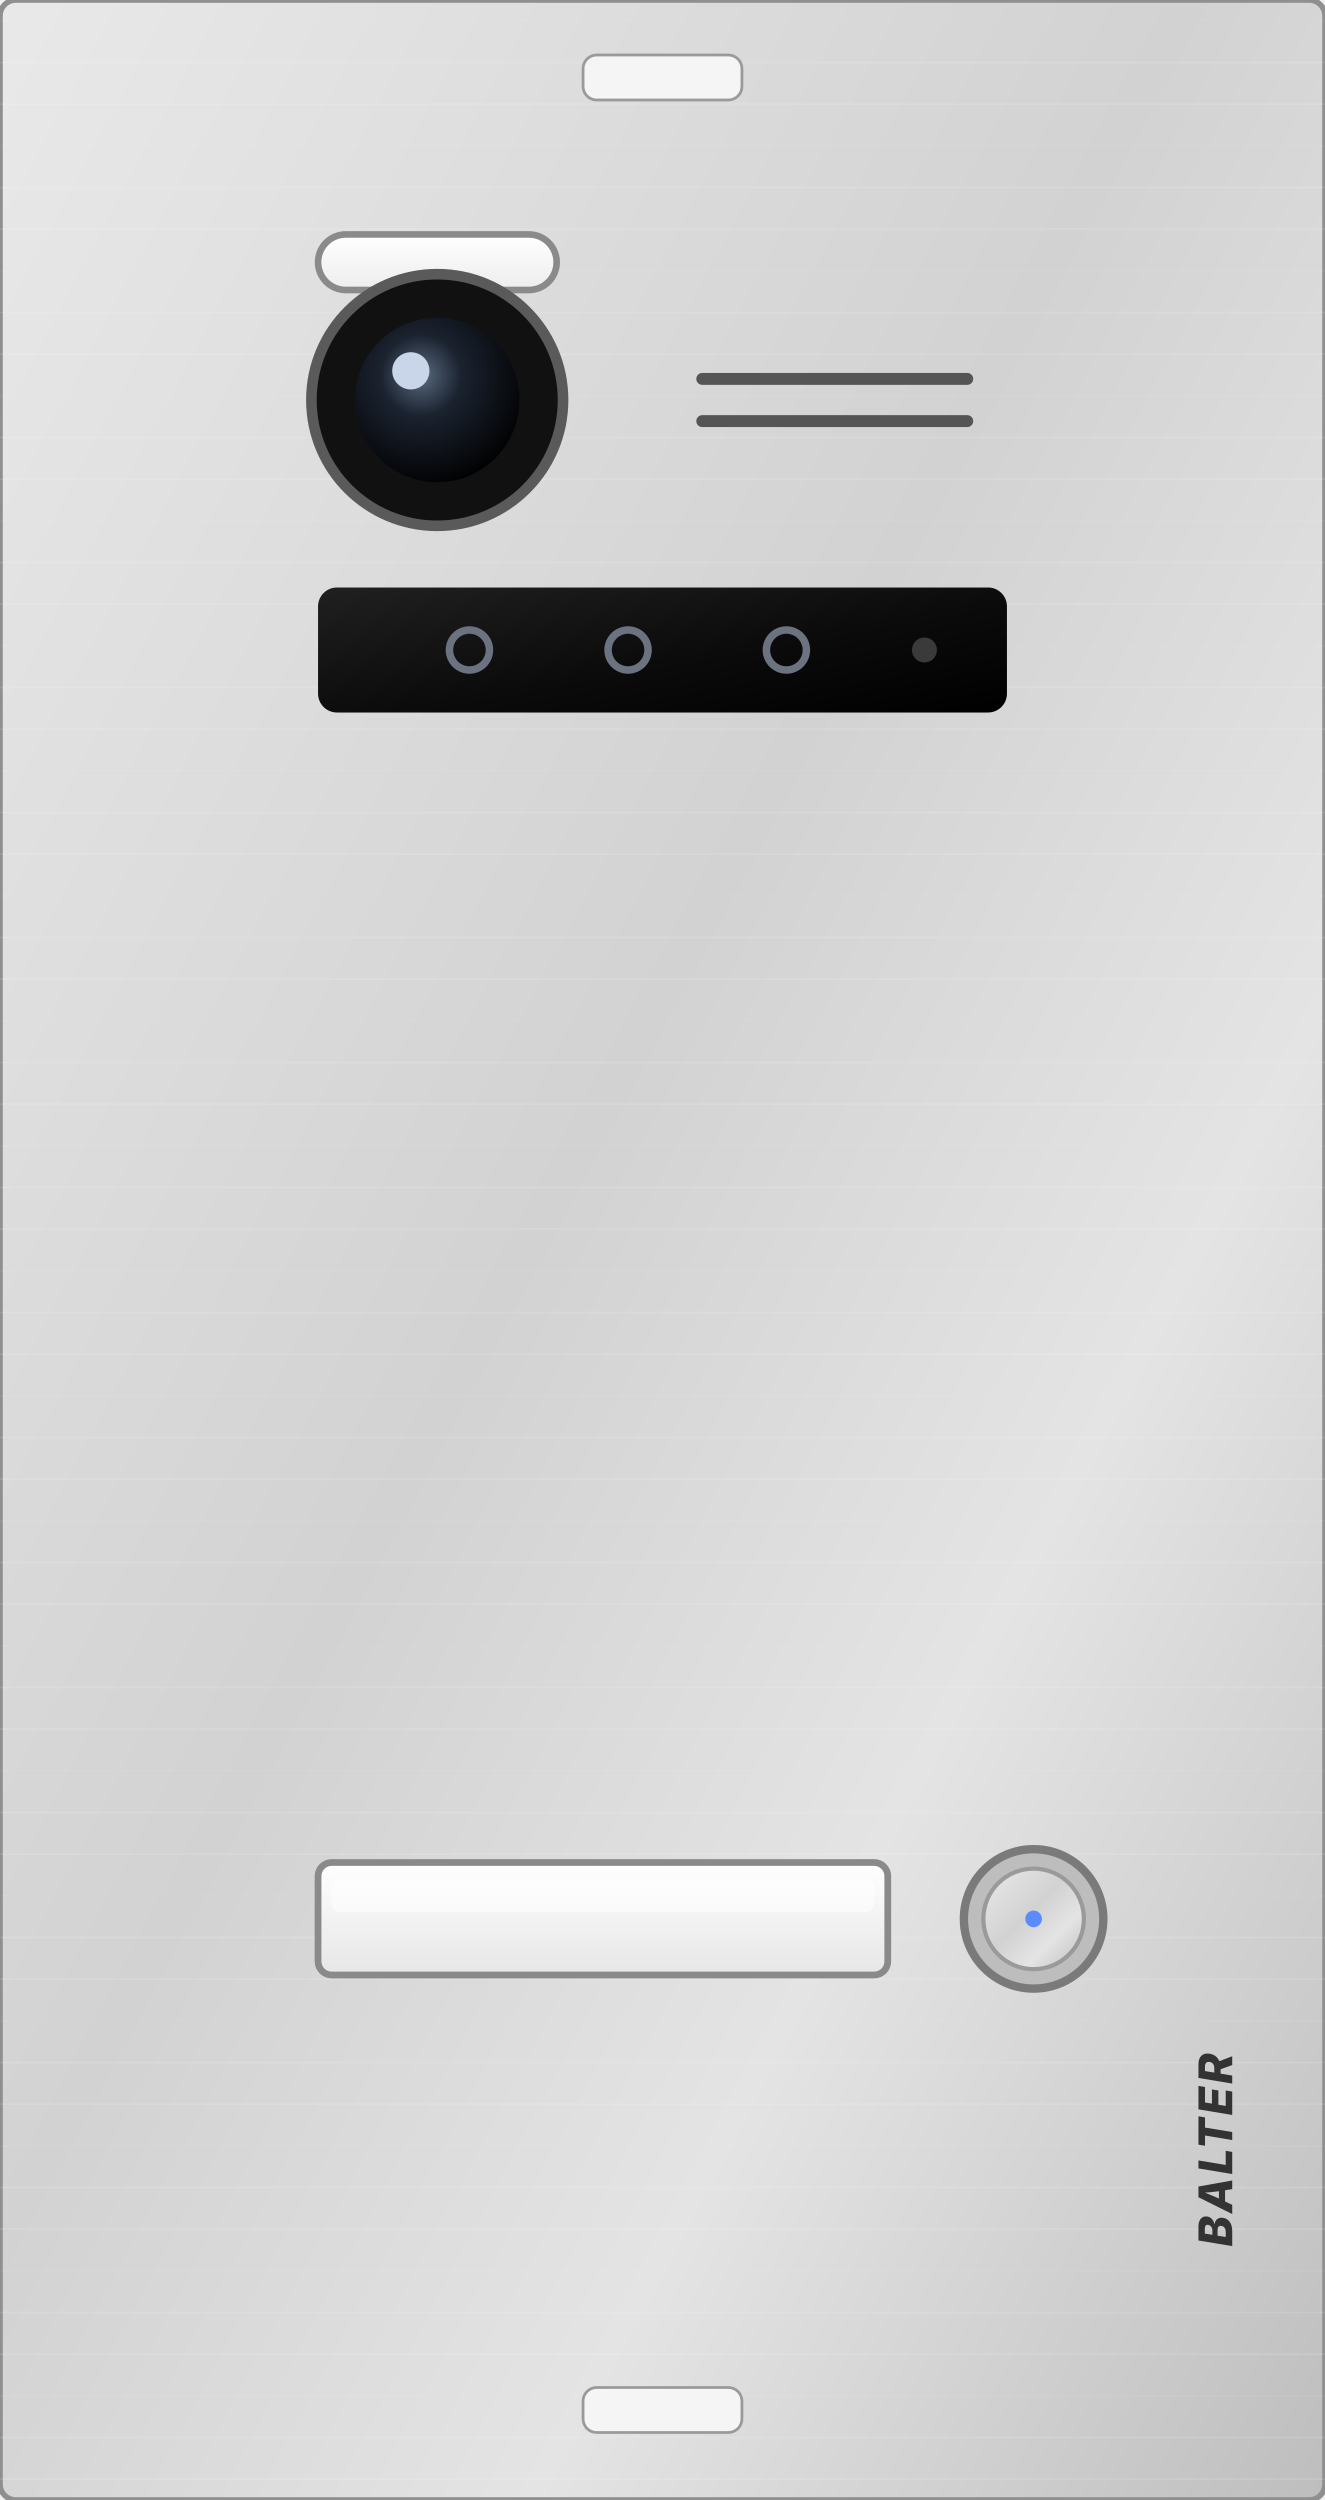
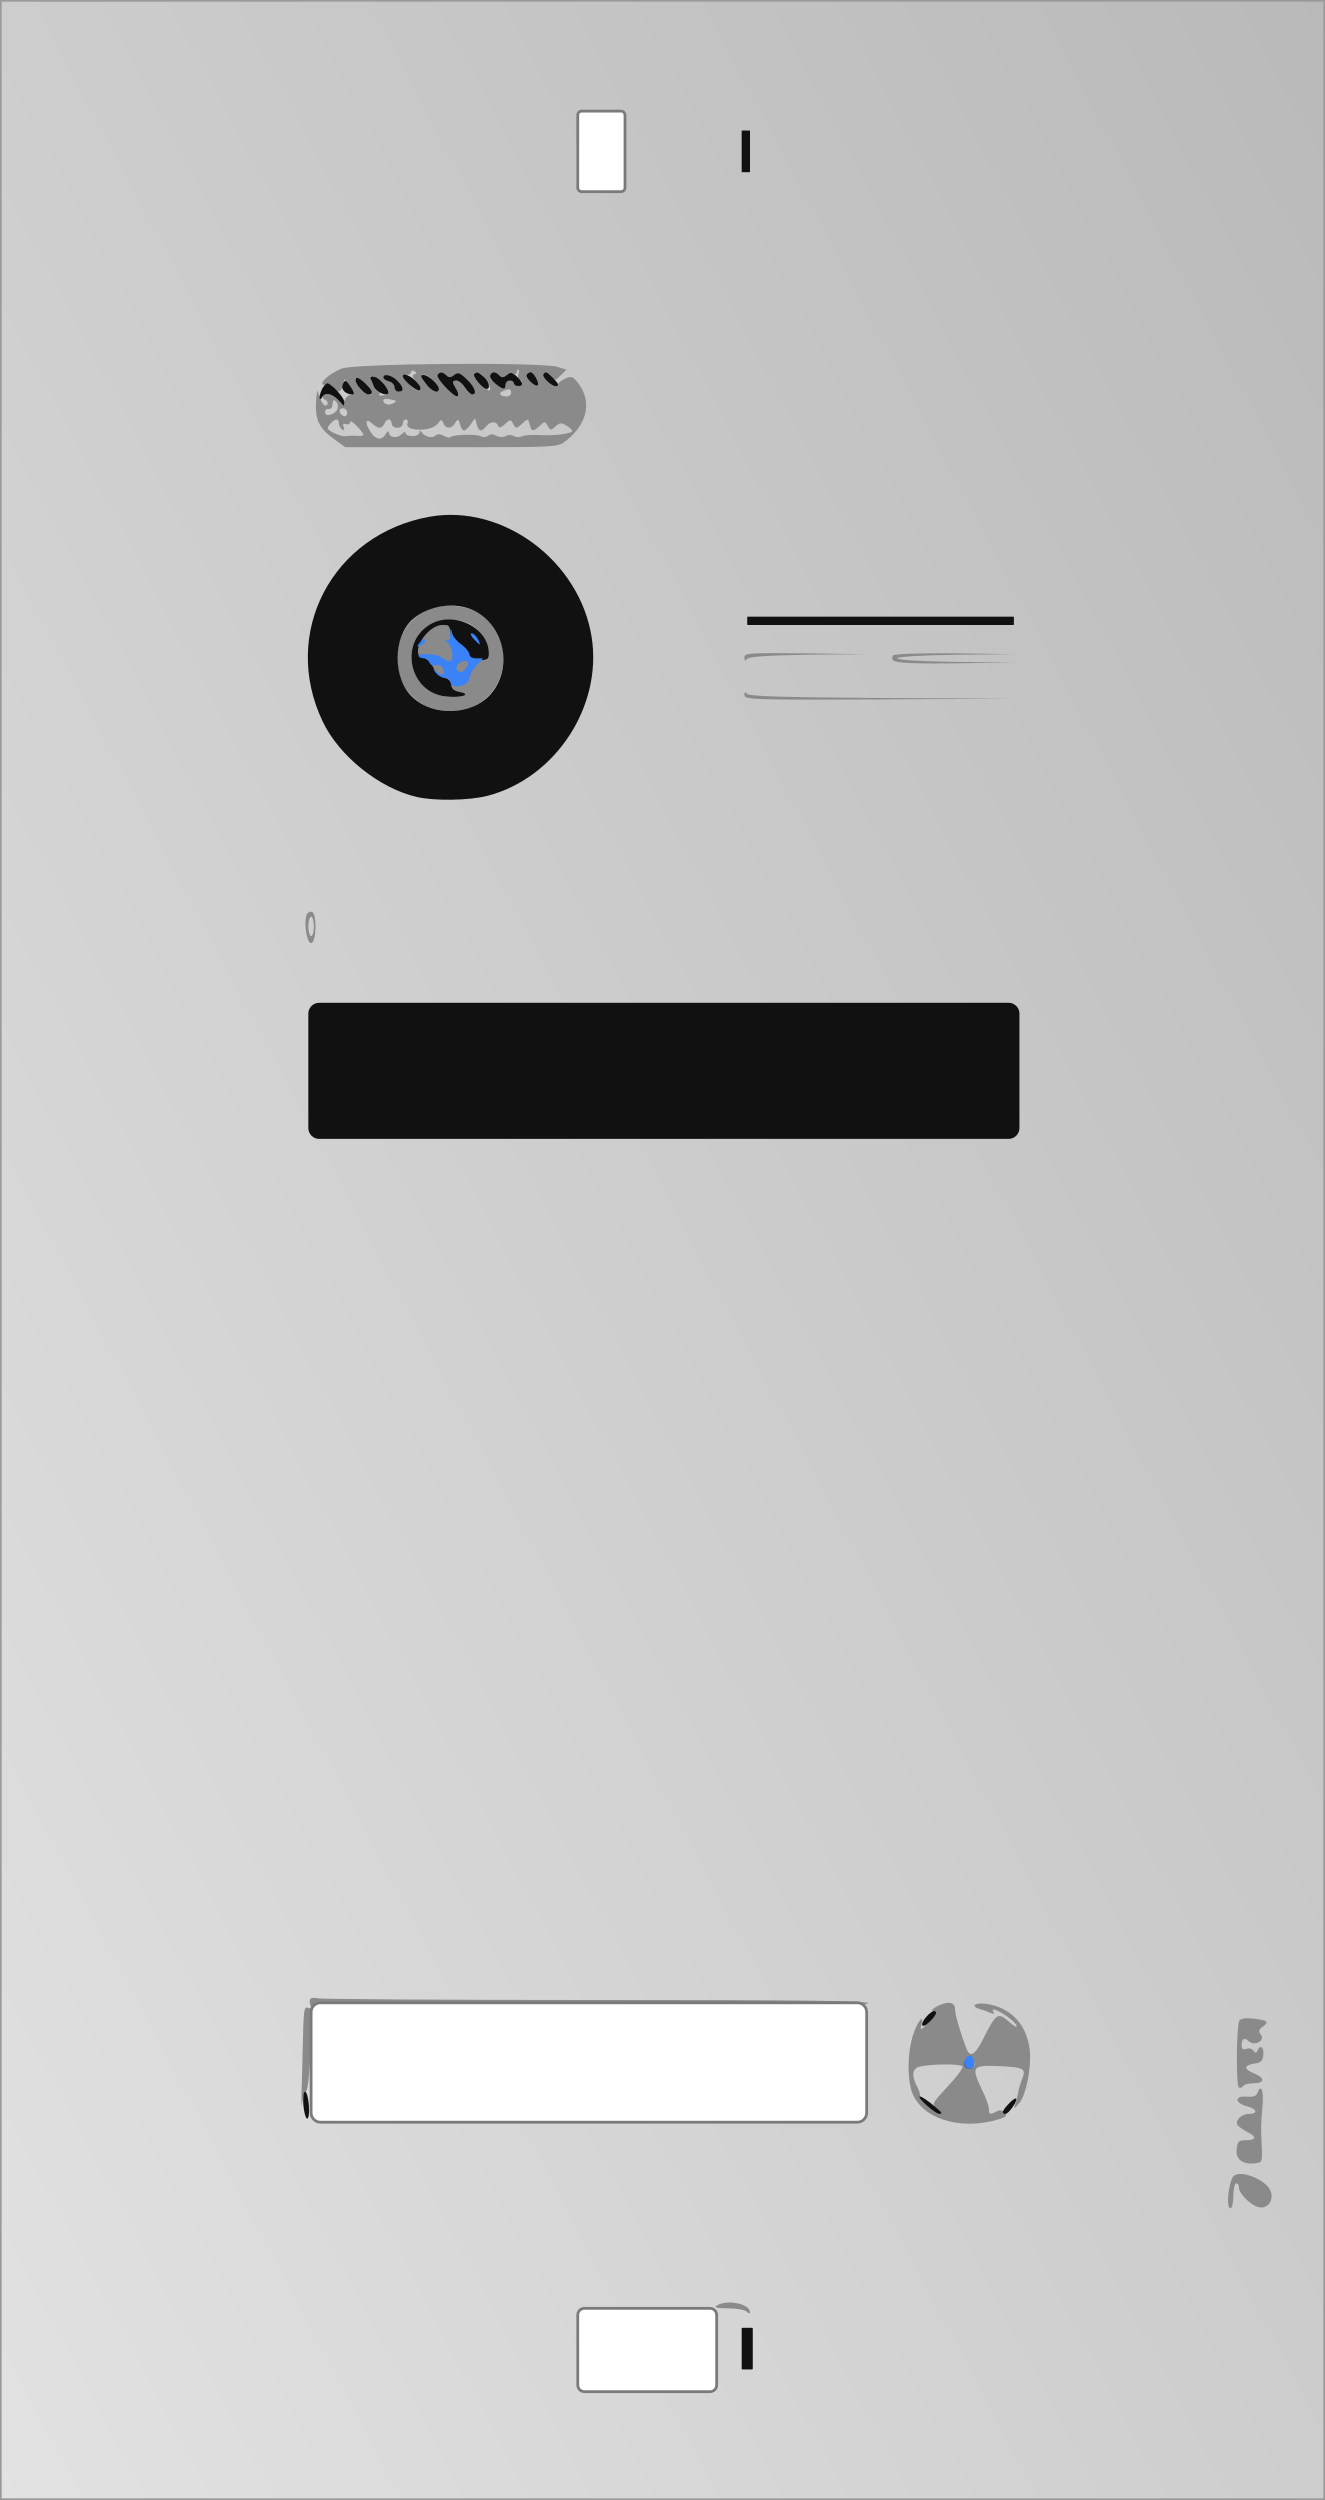
- <svg xmlns="http://www.w3.org/2000/svg" viewBox="0 0 477 900" role="img" aria-label="EVO-HD-1FAM · Video-Türstation, 1 Klingeltaster (Illustration)">
+ <svg xmlns="http://www.w3.org/2000/svg" viewBox="0 0 477 900" width="477" height="900" role="img" aria-label="EVO-HD-1FAM · Video-Türstation, 1 Klingeltaster (Illustration)">
  <defs>
    <linearGradient id="steel" x1="0" y1="0" x2="1" y2="1">
-       <stop offset="0" stop-color="#e9e9e9" />
-       <stop offset=".45" stop-color="#d2d2d2" />
-       <stop offset=".7" stop-color="#e4e4e4" />
-       <stop offset="1" stop-color="#bdbdbd" />
-     </linearGradient>
-     <linearGradient id="dark" x1="0" y1="0" x2="1" y2="1">
-       <stop offset="0" stop-color="#3a3a3a" />
-       <stop offset=".5" stop-color="#262626" />
-       <stop offset="1" stop-color="#1a1a1a" />
-     </linearGradient>
-     <linearGradient id="glass" x1="0" y1="0" x2="1" y2="1">
-       <stop offset="0" stop-color="#202020" />
-       <stop offset=".55" stop-color="#0b0b0b" />
-       <stop offset="1" stop-color="#000" />
+       <stop offset="0" stop-color="#e2e2e2" />
+       <stop offset=".5" stop-color="#cdcdcd" />
+       <stop offset="1" stop-color="#b9b9b9" />
    </linearGradient>
    <linearGradient id="white" x1="0" y1="0" x2="0" y2="1">
      <stop offset="0" stop-color="#ffffff" />
-       <stop offset="1" stop-color="#ededed" />
+       <stop offset="1" stop-color="#f0f0f0" />
    </linearGradient>
-     <linearGradient id="screen" x1="0" y1="0" x2="1" y2="1">
-       <stop offset="0" stop-color="#2a2a2a" />
-       <stop offset=".6" stop-color="#121212" />
-       <stop offset="1" stop-color="#050505" />
-     </linearGradient>
-     <radialGradient id="lens" cx=".4" cy=".35" r=".7">
-       <stop offset="0" stop-color="#5a6b80" />
-       <stop offset=".35" stop-color="#1b2330" />
-       <stop offset="1" stop-color="#000" />
-     </radialGradient>
-     <linearGradient id="plate" x1="0" y1="0" x2="0" y2="1">
-       <stop offset="0" stop-color="#ffffff" />
-       <stop offset="1" stop-color="#e6e6e6" />
+     <linearGradient id="black" x1="0" y1="0" x2="1" y2="1">
+       <stop offset="0" stop-color="#2e2e2e" />
+       <stop offset="1" stop-color="#161616" />
    </linearGradient>
  </defs>
-   <rect x="0.0" y="0.0" width="477.0" height="900.0" rx="5.7" fill="url(#steel)" stroke="#8f8f8f" stroke-width="2" />
-   <path d="M0 7.5H477" fill="none" stroke="#ffffff" stroke-width="0.6" stroke-linecap="round" stroke-linejoin="round" opacity="0.048" />
-   <path d="M0 22.5H477" fill="none" stroke="#ffffff" stroke-width="0.6" stroke-linecap="round" stroke-linejoin="round" opacity="0.12" />
-   <path d="M0 37.5H477" fill="none" stroke="#ffffff" stroke-width="0.6" stroke-linecap="round" stroke-linejoin="round" opacity="0.12" />
-   <path d="M0 52.5H477" fill="none" stroke="#ffffff" stroke-width="0.6" stroke-linecap="round" stroke-linejoin="round" opacity="0.048" />
-   <path d="M0 67.5H477" fill="none" stroke="#ffffff" stroke-width="0.6" stroke-linecap="round" stroke-linejoin="round" opacity="0.12" />
-   <path d="M0 82.5H477" fill="none" stroke="#ffffff" stroke-width="0.6" stroke-linecap="round" stroke-linejoin="round" opacity="0.12" />
-   <path d="M0 97.5H477" fill="none" stroke="#ffffff" stroke-width="0.6" stroke-linecap="round" stroke-linejoin="round" opacity="0.048" />
-   <path d="M0 112.5H477" fill="none" stroke="#ffffff" stroke-width="0.6" stroke-linecap="round" stroke-linejoin="round" opacity="0.12" />
-   <path d="M0 127.5H477" fill="none" stroke="#ffffff" stroke-width="0.6" stroke-linecap="round" stroke-linejoin="round" opacity="0.12" />
-   <path d="M0 142.5H477" fill="none" stroke="#ffffff" stroke-width="0.6" stroke-linecap="round" stroke-linejoin="round" opacity="0.048" />
-   <path d="M0 157.5H477" fill="none" stroke="#ffffff" stroke-width="0.6" stroke-linecap="round" stroke-linejoin="round" opacity="0.12" />
-   <path d="M0 172.5H477" fill="none" stroke="#ffffff" stroke-width="0.6" stroke-linecap="round" stroke-linejoin="round" opacity="0.12" />
-   <path d="M0 187.5H477" fill="none" stroke="#ffffff" stroke-width="0.6" stroke-linecap="round" stroke-linejoin="round" opacity="0.048" />
-   <path d="M0 202.5H477" fill="none" stroke="#ffffff" stroke-width="0.6" stroke-linecap="round" stroke-linejoin="round" opacity="0.12" />
-   <path d="M0 217.5H477" fill="none" stroke="#ffffff" stroke-width="0.6" stroke-linecap="round" stroke-linejoin="round" opacity="0.12" />
-   <path d="M0 232.5H477" fill="none" stroke="#ffffff" stroke-width="0.6" stroke-linecap="round" stroke-linejoin="round" opacity="0.048" />
-   <path d="M0 247.5H477" fill="none" stroke="#ffffff" stroke-width="0.6" stroke-linecap="round" stroke-linejoin="round" opacity="0.12" />
-   <path d="M0 262.5H477" fill="none" stroke="#ffffff" stroke-width="0.6" stroke-linecap="round" stroke-linejoin="round" opacity="0.12" />
-   <path d="M0 277.5H477" fill="none" stroke="#ffffff" stroke-width="0.6" stroke-linecap="round" stroke-linejoin="round" opacity="0.048" />
-   <path d="M0 292.5H477" fill="none" stroke="#ffffff" stroke-width="0.6" stroke-linecap="round" stroke-linejoin="round" opacity="0.12" />
-   <path d="M0 307.5H477" fill="none" stroke="#ffffff" stroke-width="0.6" stroke-linecap="round" stroke-linejoin="round" opacity="0.12" />
-   <path d="M0 322.5H477" fill="none" stroke="#ffffff" stroke-width="0.6" stroke-linecap="round" stroke-linejoin="round" opacity="0.048" />
-   <path d="M0 337.5H477" fill="none" stroke="#ffffff" stroke-width="0.6" stroke-linecap="round" stroke-linejoin="round" opacity="0.12" />
-   <path d="M0 352.5H477" fill="none" stroke="#ffffff" stroke-width="0.6" stroke-linecap="round" stroke-linejoin="round" opacity="0.12" />
-   <path d="M0 367.5H477" fill="none" stroke="#ffffff" stroke-width="0.6" stroke-linecap="round" stroke-linejoin="round" opacity="0.048" />
-   <path d="M0 382.5H477" fill="none" stroke="#ffffff" stroke-width="0.6" stroke-linecap="round" stroke-linejoin="round" opacity="0.12" />
-   <path d="M0 397.5H477" fill="none" stroke="#ffffff" stroke-width="0.6" stroke-linecap="round" stroke-linejoin="round" opacity="0.12" />
-   <path d="M0 412.5H477" fill="none" stroke="#ffffff" stroke-width="0.6" stroke-linecap="round" stroke-linejoin="round" opacity="0.048" />
-   <path d="M0 427.5H477" fill="none" stroke="#ffffff" stroke-width="0.6" stroke-linecap="round" stroke-linejoin="round" opacity="0.12" />
-   <path d="M0 442.5H477" fill="none" stroke="#ffffff" stroke-width="0.6" stroke-linecap="round" stroke-linejoin="round" opacity="0.12" />
-   <path d="M0 457.5H477" fill="none" stroke="#ffffff" stroke-width="0.6" stroke-linecap="round" stroke-linejoin="round" opacity="0.048" />
-   <path d="M0 472.5H477" fill="none" stroke="#ffffff" stroke-width="0.6" stroke-linecap="round" stroke-linejoin="round" opacity="0.12" />
-   <path d="M0 487.5H477" fill="none" stroke="#ffffff" stroke-width="0.6" stroke-linecap="round" stroke-linejoin="round" opacity="0.12" />
-   <path d="M0 502.5H477" fill="none" stroke="#ffffff" stroke-width="0.6" stroke-linecap="round" stroke-linejoin="round" opacity="0.048" />
-   <path d="M0 517.5H477" fill="none" stroke="#ffffff" stroke-width="0.6" stroke-linecap="round" stroke-linejoin="round" opacity="0.12" />
-   <path d="M0 532.5H477" fill="none" stroke="#ffffff" stroke-width="0.6" stroke-linecap="round" stroke-linejoin="round" opacity="0.12" />
-   <path d="M0 547.5H477" fill="none" stroke="#ffffff" stroke-width="0.6" stroke-linecap="round" stroke-linejoin="round" opacity="0.048" />
-   <path d="M0 562.5H477" fill="none" stroke="#ffffff" stroke-width="0.6" stroke-linecap="round" stroke-linejoin="round" opacity="0.12" />
-   <path d="M0 577.5H477" fill="none" stroke="#ffffff" stroke-width="0.6" stroke-linecap="round" stroke-linejoin="round" opacity="0.12" />
-   <path d="M0 592.5H477" fill="none" stroke="#ffffff" stroke-width="0.6" stroke-linecap="round" stroke-linejoin="round" opacity="0.048" />
-   <path d="M0 607.5H477" fill="none" stroke="#ffffff" stroke-width="0.6" stroke-linecap="round" stroke-linejoin="round" opacity="0.12" />
-   <path d="M0 622.5H477" fill="none" stroke="#ffffff" stroke-width="0.6" stroke-linecap="round" stroke-linejoin="round" opacity="0.12" />
-   <path d="M0 637.5H477" fill="none" stroke="#ffffff" stroke-width="0.6" stroke-linecap="round" stroke-linejoin="round" opacity="0.048" />
-   <path d="M0 652.5H477" fill="none" stroke="#ffffff" stroke-width="0.6" stroke-linecap="round" stroke-linejoin="round" opacity="0.12" />
-   <path d="M0 667.5H477" fill="none" stroke="#ffffff" stroke-width="0.6" stroke-linecap="round" stroke-linejoin="round" opacity="0.12" />
-   <path d="M0 682.5H477" fill="none" stroke="#ffffff" stroke-width="0.6" stroke-linecap="round" stroke-linejoin="round" opacity="0.048" />
-   <path d="M0 697.5H477" fill="none" stroke="#ffffff" stroke-width="0.6" stroke-linecap="round" stroke-linejoin="round" opacity="0.12" />
-   <path d="M0 712.5H477" fill="none" stroke="#ffffff" stroke-width="0.6" stroke-linecap="round" stroke-linejoin="round" opacity="0.12" />
-   <path d="M0 727.5H477" fill="none" stroke="#ffffff" stroke-width="0.6" stroke-linecap="round" stroke-linejoin="round" opacity="0.048" />
-   <path d="M0 742.5H477" fill="none" stroke="#ffffff" stroke-width="0.6" stroke-linecap="round" stroke-linejoin="round" opacity="0.12" />
-   <path d="M0 757.5H477" fill="none" stroke="#ffffff" stroke-width="0.6" stroke-linecap="round" stroke-linejoin="round" opacity="0.12" />
-   <path d="M0 772.5H477" fill="none" stroke="#ffffff" stroke-width="0.6" stroke-linecap="round" stroke-linejoin="round" opacity="0.048" />
-   <path d="M0 787.5H477" fill="none" stroke="#ffffff" stroke-width="0.6" stroke-linecap="round" stroke-linejoin="round" opacity="0.12" />
-   <path d="M0 802.5H477" fill="none" stroke="#ffffff" stroke-width="0.6" stroke-linecap="round" stroke-linejoin="round" opacity="0.12" />
-   <path d="M0 817.5H477" fill="none" stroke="#ffffff" stroke-width="0.6" stroke-linecap="round" stroke-linejoin="round" opacity="0.048" />
-   <path d="M0 832.5H477" fill="none" stroke="#ffffff" stroke-width="0.6" stroke-linecap="round" stroke-linejoin="round" opacity="0.12" />
-   <path d="M0 847.5H477" fill="none" stroke="#ffffff" stroke-width="0.6" stroke-linecap="round" stroke-linejoin="round" opacity="0.12" />
-   <path d="M0 862.5H477" fill="none" stroke="#ffffff" stroke-width="0.6" stroke-linecap="round" stroke-linejoin="round" opacity="0.048" />
-   <path d="M0 877.5H477" fill="none" stroke="#ffffff" stroke-width="0.6" stroke-linecap="round" stroke-linejoin="round" opacity="0.12" />
-   <path d="M0 892.5H477" fill="none" stroke="#ffffff" stroke-width="0.6" stroke-linecap="round" stroke-linejoin="round" opacity="0.12" />
-   <rect x="209.9" y="19.8" width="57.2" height="16.2" rx="4.9" fill="#f5f5f5" stroke="#9a9a9a" stroke-width="1" />
-   <rect x="209.9" y="859.5" width="57.2" height="16.2" rx="4.9" fill="#f5f5f5" stroke="#9a9a9a" stroke-width="1" />
-   <text x="443.6" y="774.0" font-family="Inter,Arial,sans-serif" font-size="16.7" font-weight="800" fill="#333" text-anchor="middle" transform="rotate(-90 443.6 774.0)" font-style="italic" letter-spacing="1">BALTER</text>
-   <rect x="114.5" y="84.4" width="85.9" height="20.0" rx="10.0" fill="url(#white)" stroke="#8a8a8a" stroke-width="2.385" />
-   <circle cx="157.4" cy="144.0" r="45.3" fill="#111" stroke="#5a5a5a" stroke-width="3.816" />
-   <circle cx="157.4" cy="144.0" r="29.6" fill="url(#lens)" />
-   <circle cx="147.9" cy="133.5" r="6.7" fill="#c9d6ea" />
-   <path d="M252.81 136.4H348.21" fill="none" stroke="#555" stroke-width="4.293" stroke-linecap="round" stroke-linejoin="round" />
-   <path d="M252.81 151.6H348.21" fill="none" stroke="#555" stroke-width="4.293" stroke-linecap="round" stroke-linejoin="round" />
-   <rect x="114.5" y="211.5" width="248.0" height="45.0" rx="6.8" fill="url(#glass)" />
-   <circle cx="169.0" cy="234.0" r="7.2" fill="none" stroke="#6b7280" stroke-width="2.7" />
-   <circle cx="226.1" cy="234.0" r="7.2" fill="none" stroke="#6b7280" stroke-width="2.7" />
-   <circle cx="283.1" cy="234.0" r="7.2" fill="none" stroke="#6b7280" stroke-width="2.7" />
-   <circle cx="332.8" cy="234.0" r="4.5" fill="#3a3a3a" />
-   <rect x="114.5" y="670.5" width="205.1" height="40.5" rx="4.9" fill="url(#plate)" stroke="#8a8a8a" stroke-width="2.43" />
-   <rect x="119.3" y="676.2" width="195.4" height="12.2" rx="3.2" fill="#fff" opacity=".55" />
-   <circle cx="372.1" cy="690.8" r="25.1" fill="#bdbdbd" stroke="#7a7a7a" stroke-width="3.013" />
-   <circle cx="372.1" cy="690.8" r="18.1" fill="url(#steel)" stroke="#9a9a9a" stroke-width="1.507" />
-   <circle cx="372.1" cy="690.8" r="3.0" fill="#5b8cff" />
+   <path transform="translate(0,900) scale(0.1,-0.1)" d="M0 4500 l0 -4500 2385 0 2385 0 0 4500 0 4500 -2385 0 -2385 0 0 -4500z" fill="url(#steel)" fill-rule="evenodd" stroke="#9a9a9a" stroke-width="1.2" vector-effect="non-scaling-stroke" />
+   <path transform="translate(0,900) scale(0.1,-0.1)" d="M1230 7673 c-38 -16 -70 -41 -70 -54 0 -5 6 -6 13 -3 8 3 20 -2 27 -11 17 -21 27 -19 34 8 l6 22 19 -25 c20 -25 20 -25 0 -32 -10 -4 -19 -15 -19 -25 -1 -16 -2 -16 -13 -3 -22 26 -55 41 -63 28 -4 -7 -2 -14 4 -16 14 -4 16 -22 3 -22 -5 0 -14 12 -19 28 l-10 27 -3 -25 c-7 -78 6 -109 63 -150 l41 -30 382 0 c381 0 382 0 411 22 80 62 97 144 43 212 -17 21 -22 23 -44 13 -14 -7 -25 -15 -25 -19 0 -14 -20 -8 -41 11 -14 13 -17 21 -9 26 6 4 17 -1 24 -11 12 -16 14 -16 34 4 l21 21 -31 10 c-52 18 -734 13 -778 -6z m261 -21 c-9 -3 -6 -11 9 -27 15 -16 18 -25 10 -30 -6 -4 -22 5 -36 20 -28 30 -29 35 -9 35 8 0 15 5 15 11 0 5 5 7 12 3 9 -6 9 -9 -1 -12z m376 3 c-4 -8 -2 -17 3 -20 15 -9 12 -25 -5 -25 -8 0 -15 5 -15 10 0 6 -7 10 -15 10 -8 0 -15 -7 -15 -15 0 -20 -10 -18 -39 6 -18 15 -21 23 -13 31 8 8 15 8 27 -2 12 -10 18 -10 30 0 8 6 19 9 25 5 5 -3 10 -1 10 4 0 6 3 11 6 11 3 0 4 -7 1 -15z m-259 -7 c8 -8 15 -8 27 2 13 11 20 9 45 -15 30 -28 39 -55 20 -55 -5 0 -17 11 -26 25 -9 14 -23 25 -30 25 -17 0 -17 -5 -2 -30 7 -10 9 -22 6 -26 -10 -9 -80 65 -73 76 8 13 19 12 33 -2z m134 -5 c21 -25 31 -56 15 -47 -26 15 -56 47 -51 55 8 14 19 11 36 -8z m188 -4 c7 -11 9 -23 6 -26 -8 -9 -47 28 -40 38 9 15 23 10 34 -12z m-548 -23 c23 -27 22 -33 -2 -39 -11 -3 -18 -1 -14 4 3 5 1 9 -4 9 -5 0 -12 8 -16 18 -3 9 -9 23 -12 30 -9 19 28 3 48 -22z m48 14 c24 -24 26 -40 5 -40 -8 0 -15 7 -15 16 0 9 -9 18 -20 21 -11 3 -20 9 -20 14 0 16 30 9 50 -11z m130 0 c11 -11 20 -24 20 -30 0 -20 -27 -9 -48 20 -27 36 -5 43 28 10z m-243 -12 c13 -12 23 -25 23 -30 0 -17 -29 -7 -44 14 -29 42 -16 51 21 16z m523 -32 c0 -9 -9 -14 -20 -13 -22 1 -27 13 -7 20 21 9 27 7 27 -7z m-424 -38 c-16 -9 -36 -3 -36 11 0 5 12 6 26 3 22 -4 24 -6 10 -14z m-201 -20 c-8 -21 -45 -31 -45 -12 0 8 5 13 12 12 7 -2 13 3 14 10 1 6 2 15 3 19 0 4 6 2 11 -3 6 -6 8 -18 5 -26z m35 -14 c0 -9 -5 -14 -12 -12 -18 6 -21 28 -4 28 9 0 16 -7 16 -16z m-30 -38 c0 -8 5 -18 12 -22 7 -5 9 -2 5 9 -4 11 -2 14 9 10 7 -3 14 0 14 7 0 7 11 1 25 -14 31 -34 31 -37 -2 -35 -16 1 -32 0 -38 -1 -14 -4 -65 18 -65 28 0 10 22 32 32 32 4 0 8 -6 8 -14z m147 -16 c6 0 13 7 17 15 3 8 10 15 16 15 5 0 10 -7 10 -15 0 -8 9 -15 20 -15 11 0 20 7 20 15 0 8 5 15 11 15 6 0 9 -7 6 -14 -12 -30 87 -31 109 -1 12 16 14 17 20 2 8 -22 30 -22 43 1 10 15 11 15 17 -5 3 -13 10 -23 15 -23 4 0 15 10 24 23 l15 22 6 -22 c7 -27 17 -29 34 -8 15 18 37 20 43 3 3 -10 10 -8 25 5 19 18 21 18 30 0 10 -17 11 -17 32 2 21 19 21 19 27 -3 7 -27 11 -27 36 -5 18 17 19 17 29 0 9 -17 11 -17 28 -2 15 14 21 14 39 3 12 -7 21 -16 21 -20 0 -9 -68 -18 -122 -14 -26 1 -53 -1 -60 -5 -6 -4 -19 -4 -28 1 -9 5 -22 5 -30 0 -8 -5 -22 -4 -33 1 -12 7 -22 7 -30 0 -7 -5 -18 -6 -25 -2 -14 9 -99 7 -109 -2 -3 -4 -15 -2 -25 4 -14 7 -23 8 -30 1 -11 -11 -39 -5 -50 12 -5 7 -8 7 -8 -1 0 -7 -11 -13 -25 -13 -14 0 -25 5 -25 11 0 6 -7 4 -15 -5 -17 -16 -45 -11 -45 8 0 6 -5 3 -11 -6 -14 -24 -35 -22 -53 4 -23 33 -21 56 2 35 10 -10 23 -17 29 -17z M1535 6803 c-70 -37 -105 -95 -105 -173 0 -113 79 -190 195 -190 199 0 261 270 83 361 -46 23 -131 24 -173 2z m162 -53 c35 -21 63 -66 63 -103 0 -20 -5 -23 -35 -24 -19 -1 -35 4 -35 9 0 6 -8 8 -19 5 -21 -5 -46 19 -47 46 -3 66 -4 67 -30 67 -59 0 -123 -110 -69 -118 11 -2 27 -17 35 -35 9 -19 25 -34 40 -37 16 -4 25 -13 25 -25 0 -14 9 -22 30 -26 47 -9 5 -23 -52 -16 -127 14 -167 187 -60 256 42 27 112 27 154 1z M2680 6633 c0 -13 3 -14 8 -6 6 9 65 13 217 16 l210 2 -217 3 c-202 2 -218 1 -218 -15z M3215 6640 c-16 -26 14 -30 223 -28 l217 3 -212 2 c-128 2 -213 7 -213 13 0 6 85 11 213 13 l212 2 -217 3 c-136 1 -219 -2 -223 -8z M2680 6498 c0 -17 29 -18 488 -16 l487 3 -479 2 c-369 3 -482 6 -488 16 -5 8 -8 7 -8 -5z M1104 5707 c-11 -29 0 -102 16 -102 19 0 22 106 3 112 -7 3 -16 -2 -19 -10z m26 -42 c0 -19 -4 -35 -10 -35 -5 0 -10 16 -10 35 0 19 5 35 10 35 6 0 10 -16 10 -35z M2902 5148 c3 -77 5 -83 26 -86 25 -4 30 13 6 22 -14 5 -16 18 -12 76 4 56 2 70 -9 70 -11 0 -13 -17 -11 -82z M1118 1805 c-4 -4 -4 -14 -1 -23 5 -11 2 -14 -8 -10 -12 5 -15 -7 -17 -61 -1 -36 -3 -124 -5 -196 -3 -71 -2 -112 0 -90 2 22 9 43 15 46 6 4 13 69 17 155 l6 149 997 0 c789 0 999 3 1003 13 3 9 -196 12 -978 12 -540 0 -991 3 -1002 6 -11 3 -23 2 -27 -1z M3371 1776 c-17 -10 -20 -15 -10 -19 10 -3 6 -13 -18 -38 -29 -29 -31 -30 -26 -9 12 47 -17 9 -32 -42 -17 -59 -19 -137 -5 -190 29 -103 173 -151 317 -107 26 8 30 13 20 24 -8 8 -18 10 -29 4 -24 -13 -28 -11 -28 9 0 10 -11 42 -26 71 -38 81 -34 87 61 83 93 -4 100 -9 84 -48 -6 -16 -13 -38 -14 -49 -2 -11 -6 -29 -10 -40 -6 -19 -5 -19 13 2 26 29 46 131 39 194 -11 91 -67 151 -155 165 -42 6 -61 -8 -24 -19 9 -2 26 -8 36 -13 14 -5 17 -4 12 4 -5 8 -1 10 11 5 27 -10 73 -46 73 -57 0 -5 -10 0 -22 11 -46 41 -50 39 -99 -58 -27 -54 -46 -67 -58 -38 -23 58 -43 126 -43 147 0 26 -28 29 -67 8z m135 -197 c10 -17 -13 -36 -27 -22 -12 12 -4 33 11 33 5 0 12 -5 16 -11z m-41 -18 c3 -6 -21 -38 -54 -73 -58 -63 -58 -63 -37 -80 11 -9 16 -17 9 -18 -17 0 -74 50 -71 64 1 6 -3 20 -9 31 -22 41 -20 68 7 75 41 10 148 11 155 1z M4462 1726 c-11 -14 -13 -234 -2 -241 5 -3 11 -1 15 5 3 5 19 10 35 10 44 0 46 19 4 36 -39 16 -36 30 6 36 19 2 26 10 28 31 3 27 -12 38 -21 15 -4 -10 -7 -10 -15 0 -5 7 -16 10 -25 6 -13 -4 -17 -1 -17 15 0 21 10 27 24 14 22 -22 63 1 44 24 -8 10 -6 17 8 27 24 18 19 22 -33 29 -26 3 -46 1 -51 -7z M4526 1464 c-4 -10 -16 -14 -38 -12 -44 4 -44 -23 0 -34 37 -10 43 -28 8 -28 -26 0 -51 -24 -41 -40 3 -5 20 -17 37 -26 34 -17 30 -29 -10 -29 -23 0 -27 -5 -30 -32 -4 -37 22 -56 66 -51 26 3 27 4 24 63 -3 78 -3 70 3 143 5 58 -5 83 -19 46z M4440 1165 c-17 -21 -27 -115 -11 -115 6 0 11 18 11 45 0 25 5 45 10 45 6 0 10 -6 10 -14 0 -23 42 -65 72 -72 30 -7 54 23 43 56 -13 42 -112 82 -135 55z M2580 700 c-11 -7 1 -10 41 -10 30 0 60 -5 67 -12 7 -7 12 -8 12 -2 0 31 -84 47 -120 24z" fill="#8a8a8a" fill-rule="evenodd" />
+   <rect x="267" y="47" width="3" height="15" rx="0.2" fill="#111111" />
+   <rect x="269" y="222" width="96" height="3" rx="0.2" fill="#111111" />
+   <rect x="111" y="361" width="256" height="49" rx="3.9" fill="#111111" />
+   <rect x="267" y="838" width="4" height="15" rx="0.3" fill="#111111" />
+   <path transform="translate(0,900) scale(0.1,-0.1)" d="M1575 7650 c-7 -11 63 -85 73 -76 3 4 1 16 -6 26 -15 25 -15 30 2 30 7 0 21 -11 30 -25 9 -14 21 -25 26 -25 19 0 10 27 -20 55 -25 24 -32 26 -45 15 -12 -10 -19 -10 -27 -2 -14 14 -25 15 -33 2z M1707 7653 c-8 -7 31 -53 45 -53 15 0 8 27 -10 43 -21 19 -26 20 -35 10z M1765 7650 c-4 -6 4 -19 17 -30 28 -23 38 -25 38 -5 0 8 7 15 15 15 8 0 15 -4 15 -10 0 -5 7 -10 15 -10 21 0 19 13 -5 35 -16 15 -22 16 -35 5 -12 -10 -19 -10 -27 -2 -15 15 -25 15 -33 2z M1896 7651 c-7 -10 32 -47 40 -38 7 7 -14 47 -26 47 -5 0 -11 -4 -14 -9z M1956 7652 c-6 -9 29 -42 44 -42 15 0 12 8 -10 30 -22 22 -27 24 -34 12z M1334 7637 c3 -7 9 -20 12 -29 6 -17 41 -34 51 -25 9 9 -27 55 -48 60 -13 4 -18 1 -15 -6z M1380 7641 c0 -5 9 -11 20 -14 11 -3 20 -12 20 -21 0 -9 7 -16 15 -16 21 0 19 16 -5 40 -20 20 -50 27 -50 11z M1450 7646 c0 -14 51 -57 60 -51 8 5 4 15 -11 31 -20 21 -49 33 -49 20z M1532 7620 c21 -29 48 -40 48 -20 0 15 -38 50 -55 50 -13 0 -11 -6 7 -30z M1280 7632 c0 -16 32 -52 46 -52 20 0 17 13 -9 38 -24 23 -37 28 -37 14z M1233 7614 c-6 -16 12 -34 35 -34 9 0 8 7 -4 25 -19 29 -23 30 -31 9z M1160 7601 c-13 -26 -13 -52 1 -29 11 19 40 9 66 -22 11 -13 12 -13 13 2 0 16 -47 68 -62 68 -4 0 -12 -9 -18 -19z M1548 7140 c-352 -62 -539 -419 -386 -738 59 -124 204 -240 338 -271 66 -15 187 -13 255 4 245 64 414 322 375 571 -43 274 -319 480 -582 434z m160 -339 c112 -57 140 -213 54 -305 -67 -71 -201 -75 -275 -8 -74 67 -74 219 -1 283 59 51 155 64 222 30z M1543 6749 c-107 -69 -67 -242 60 -256 57 -7 99 7 52 16 -21 4 -30 12 -30 26 0 12 -9 21 -25 25 -15 3 -31 18 -40 37 -8 18 -24 33 -35 35 -54 8 10 118 69 118 26 0 27 -1 30 -67 1 -27 26 -51 47 -46 11 3 19 1 19 -5 0 -5 16 -10 35 -9 30 1 35 4 35 24 0 96 -131 158 -217 102z M1710 5225 c-7 -9 -16 -32 -20 -53 -4 -20 -11 -49 -15 -64 -6 -24 -4 -28 14 -28 12 0 30 -6 41 -12 15 -10 22 -10 32 0 6 6 23 12 36 12 21 0 23 3 17 28 -4 15 -11 44 -15 64 -9 47 -26 68 -55 68 -12 0 -28 -7 -35 -15z M3337 1742 c-28 -30 -20 -49 8 -22 25 24 32 40 17 40 -5 0 -16 -8 -25 -18z M3474 1579 c-10 -17 13 -36 27 -22 12 12 4 33 -11 33 -5 0 -12 -5 -16 -11z M1092 1423 c2 -25 8 -48 13 -50 6 -2 9 17 7 47 -2 27 -8 50 -14 50 -5 0 -8 -21 -6 -47z M3310 1451 c0 -11 58 -61 71 -61 15 0 11 5 -31 39 -22 17 -40 28 -40 22z M3632 1427 c-24 -25 -28 -37 -12 -37 11 0 45 48 38 55 -2 3 -14 -5 -26 -18z" fill="#111111" fill-rule="evenodd" />
+   <rect x="208" y="40" width="17" height="29" rx="1.4" fill="#ffffff" stroke="#7a7a7a" stroke-width="1" vector-effect="non-scaling-stroke" />
+   <rect x="112" y="721" width="200" height="43" rx="3.4" fill="#ffffff" stroke="#7a7a7a" stroke-width="1" vector-effect="non-scaling-stroke" />
+   <rect x="208" y="831" width="50" height="30" rx="2.4" fill="#ffffff" stroke="#7a7a7a" stroke-width="1" vector-effect="non-scaling-stroke" />
+   <path transform="translate(0,900) scale(0.1,-0.1)" d="M1621 6717 c-1 -19 -5 -26 -13 -22 -7 4 -6 1 2 -7 20 -18 26 -68 8 -68 -8 0 -20 6 -27 13 -13 13 -92 17 -84 5 2 -5 11 -8 19 -8 8 0 17 -7 20 -15 4 -10 13 -13 24 -10 11 3 20 -1 24 -11 9 -24 0 -29 -21 -13 -16 13 -17 12 -4 -3 7 -10 22 -18 32 -18 9 0 19 -8 21 -18 4 -26 68 -10 68 17 0 10 11 30 25 45 l24 26 -24 0 c-15 0 -25 6 -25 14 0 8 -13 24 -29 36 -16 11 -32 30 -34 43 -4 18 -5 17 -6 -6z m59 -117 c-11 -20 -22 -25 -33 -14 -11 11 5 34 24 34 17 0 18 -3 9 -20z M1705 6700 c10 -11 20 -20 22 -20 2 0 -1 9 -7 20 -6 11 -16 20 -22 20 -6 0 -3 -9 7 -20z M1510 6685 c-11 -13 -10 -14 4 -9 9 3 16 10 16 15 0 13 -6 11 -20 -6z M3473 1584 c-8 -21 13 -42 28 -27 13 13 5 43 -11 43 -6 0 -13 -7 -17 -16z" fill="#3b82f6" fill-rule="evenodd" />
</svg>
